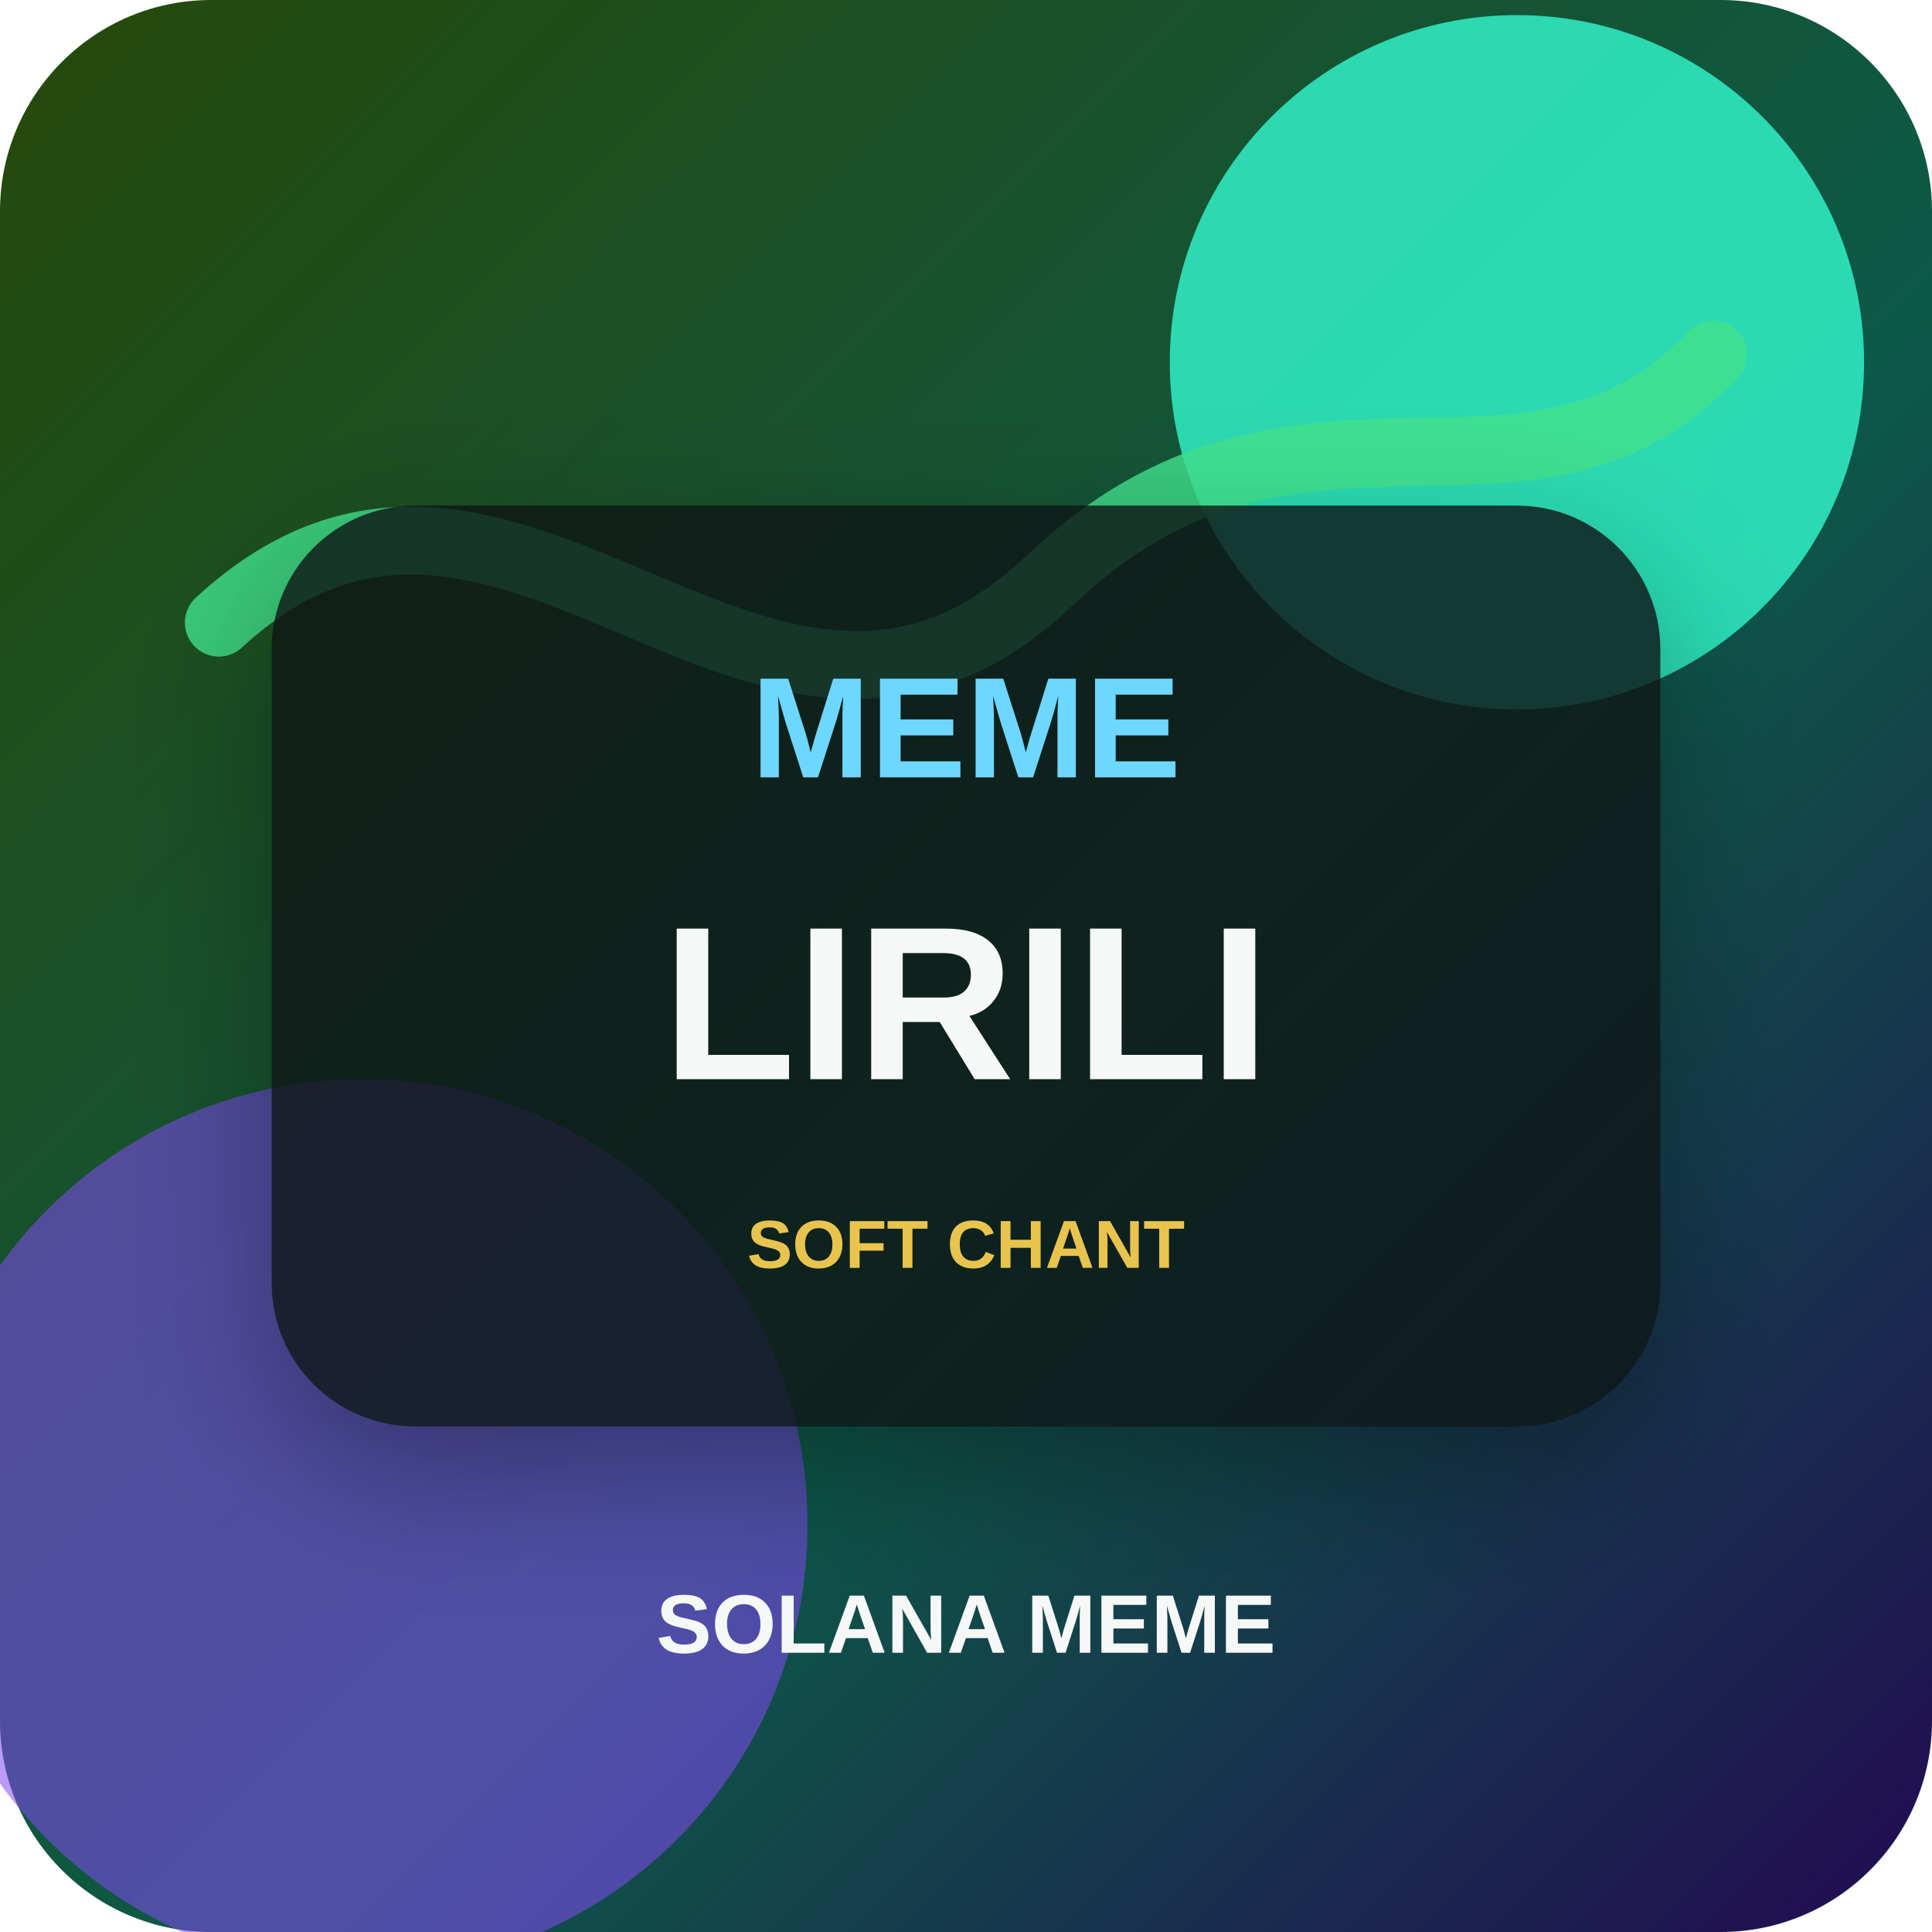
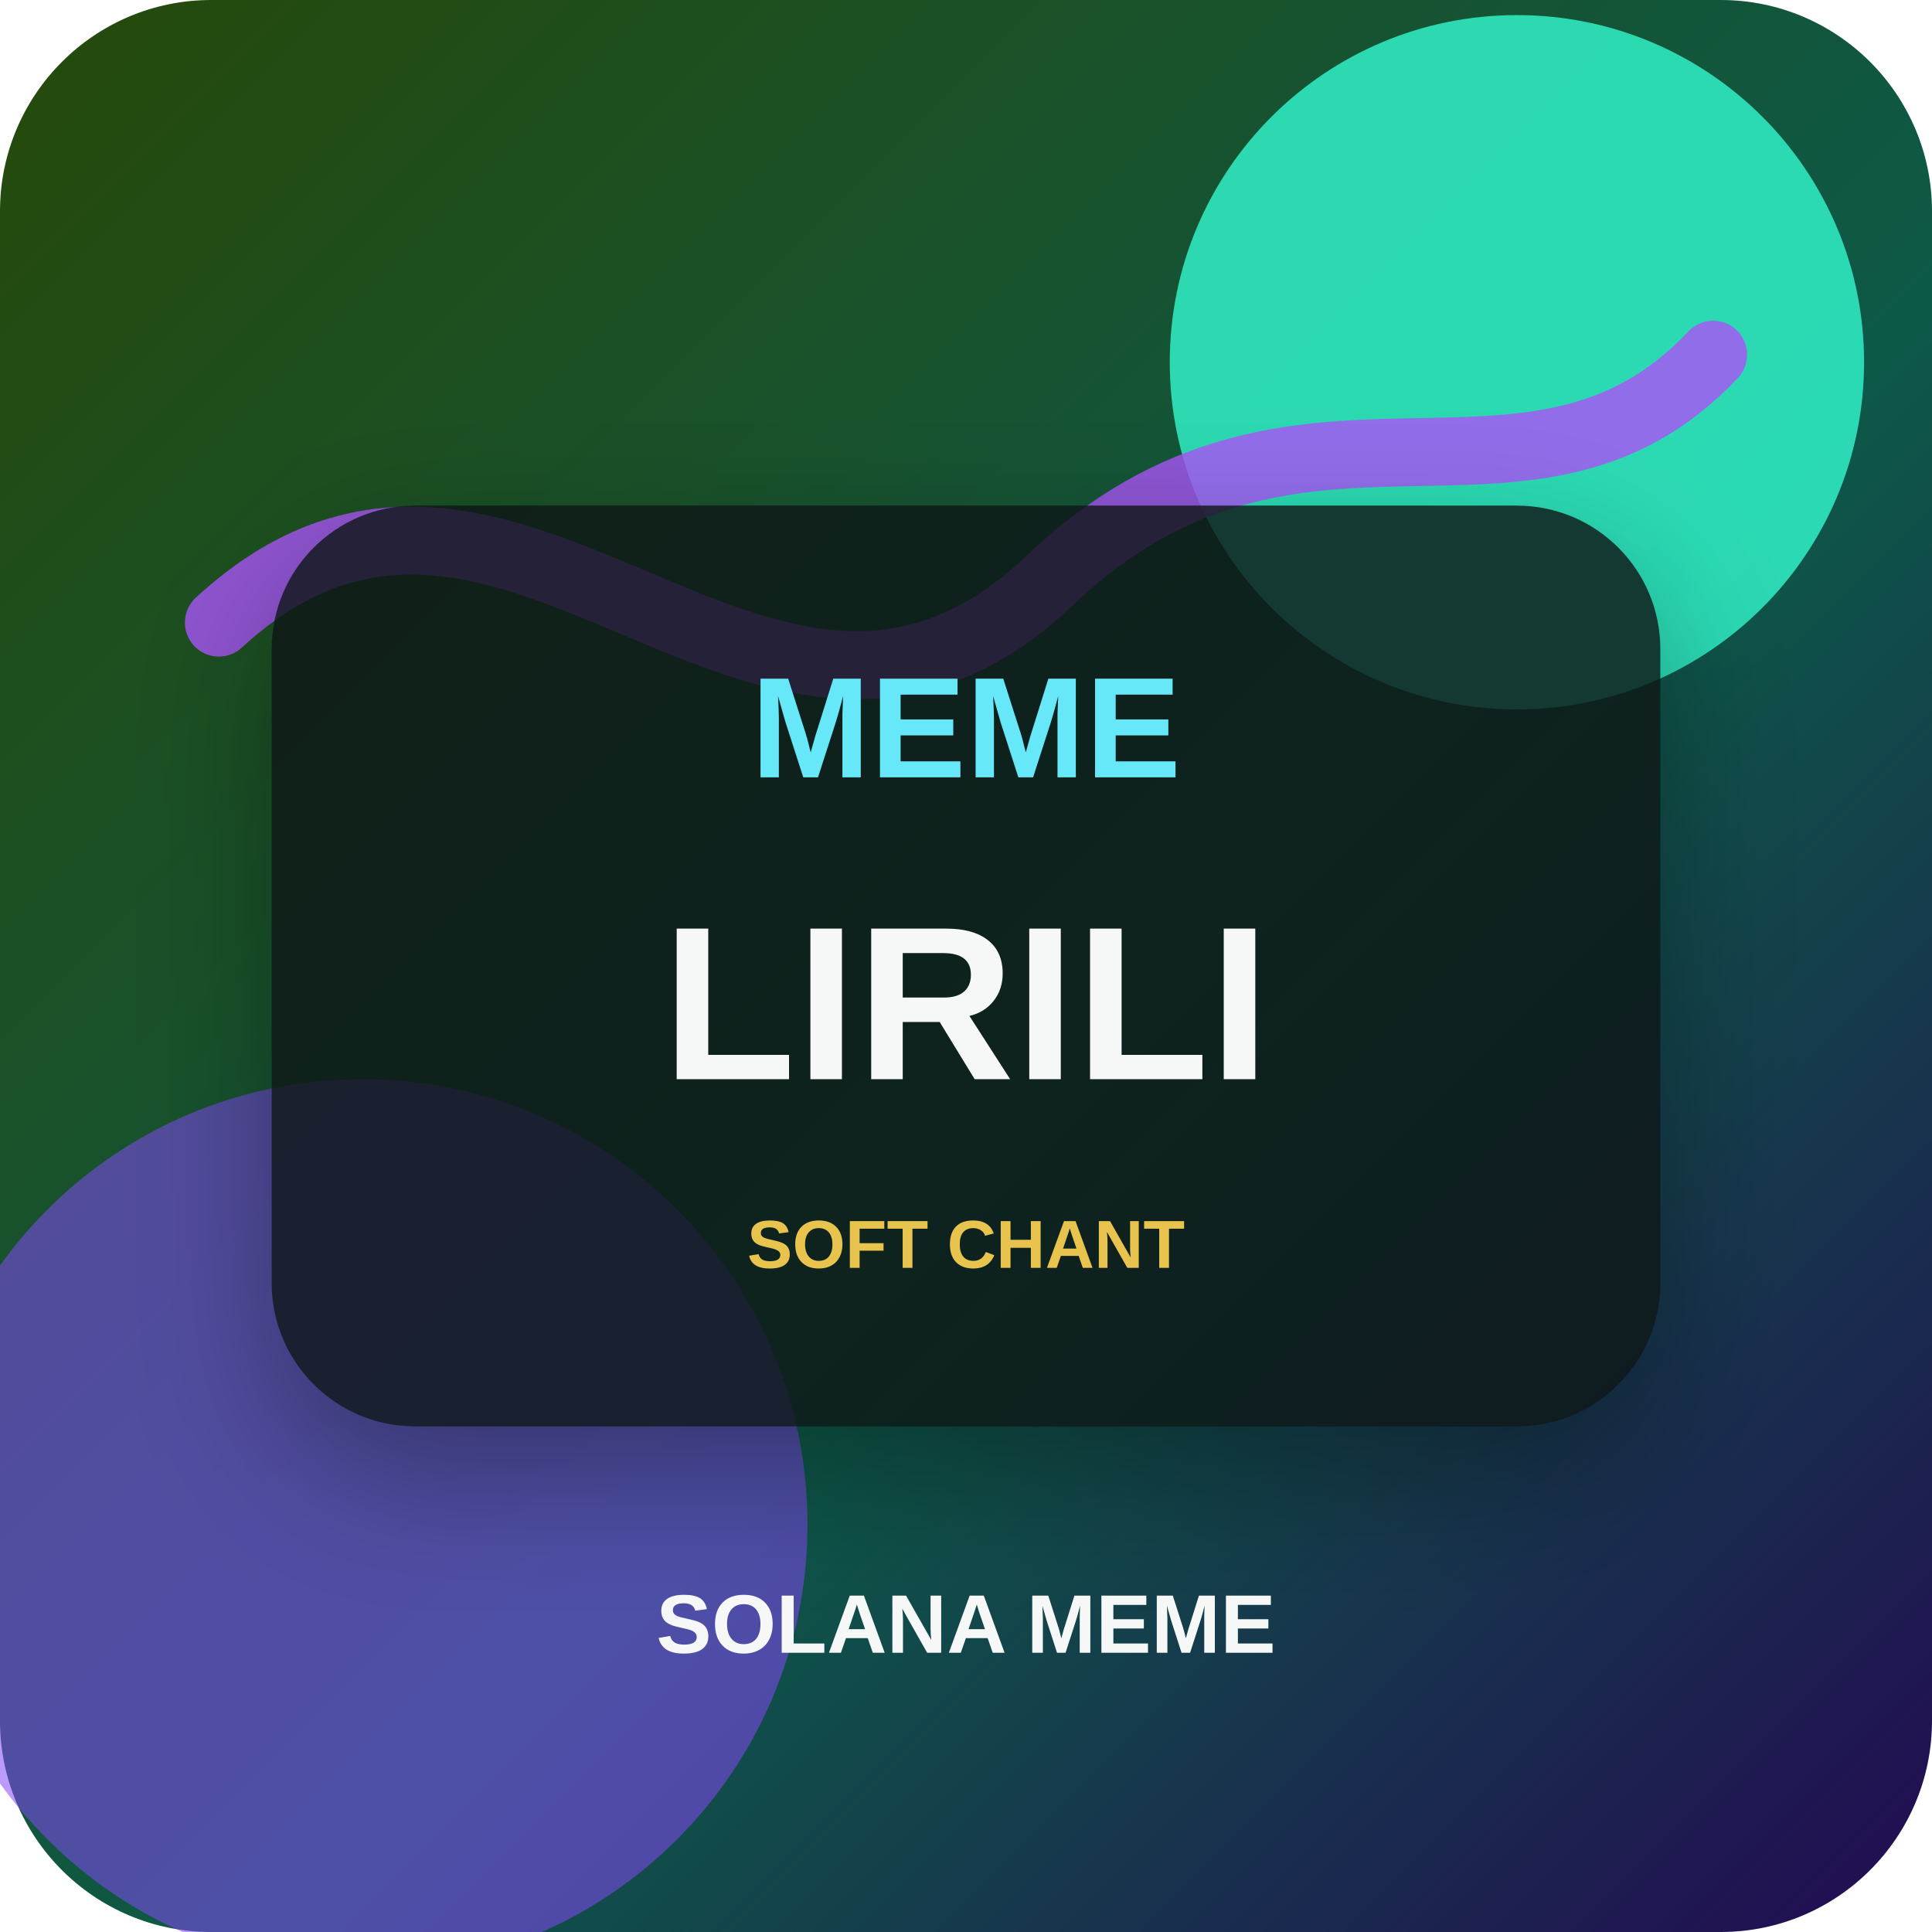
<svg xmlns="http://www.w3.org/2000/svg" viewBox="0 0 512 512" role="img" aria-label="Lirili Larila token art">
  <defs>
    <linearGradient id="bg" x1="0" y1="0" x2="1" y2="1">
      <stop offset="0" stop-color="hsl(93 78% 16%)" />
      <stop offset="0.58" stop-color="hsl(167 74% 20%)" />
      <stop offset="1" stop-color="hsl(261 80% 18%)" />
    </linearGradient>
    <filter id="shadow" x="-20%" y="-20%" width="140%" height="140%">
      <feDropShadow dx="0" dy="14" stdDeviation="18" flood-color="#000" flood-opacity=".38" />
    </filter>
  </defs>
  <rect width="512" height="512" rx="56" fill="url(#bg)" />
  <circle cx="402" cy="96" r="92" fill="hsl(167 92% 58%)" opacity=".82" />
  <circle cx="96" cy="404" r="118" fill="hsl(261 90% 62%)" opacity=".55" />
-   <path d="M58 165 C135 94 202 226 278 154 C344 91 405 146 454 94" fill="none" stroke="#41e28b" stroke-width="18" stroke-linecap="round" opacity=".82" />
+   <path d="M58 165 C135 94 202 226 278 154 C344 91 405 146 454 94" fill="none" stroke="#a855f7" stroke-width="18" stroke-linecap="round" opacity=".82" />
  <rect x="72" y="134" width="368" height="244" rx="38" fill="#0f1412" opacity=".82" filter="url(#shadow)" />
-   <text x="256" y="206" text-anchor="middle" font-family="Arial, Helvetica, sans-serif" font-size="38" font-weight="900" fill="#6ed7ff">MEME</text>
+   <text x="256" y="206" text-anchor="middle" font-family="Arial, Helvetica, sans-serif" font-size="38" font-weight="900" fill="#67e8f9">MEME</text>
  <text x="256" y="286" text-anchor="middle" font-family="Arial, Helvetica, sans-serif" font-size="58" font-weight="900" fill="#f6f8f7">LIRILI</text>
  <text x="256" y="336" text-anchor="middle" font-family="Arial, Helvetica, sans-serif" font-size="18" font-weight="800" fill="#e8c44f">SOFT CHANT</text>
  <text x="256" y="438" text-anchor="middle" font-family="Arial, Helvetica, sans-serif" font-size="22" font-weight="900" fill="#f6f8f7">SOLANA MEME</text>
</svg>
